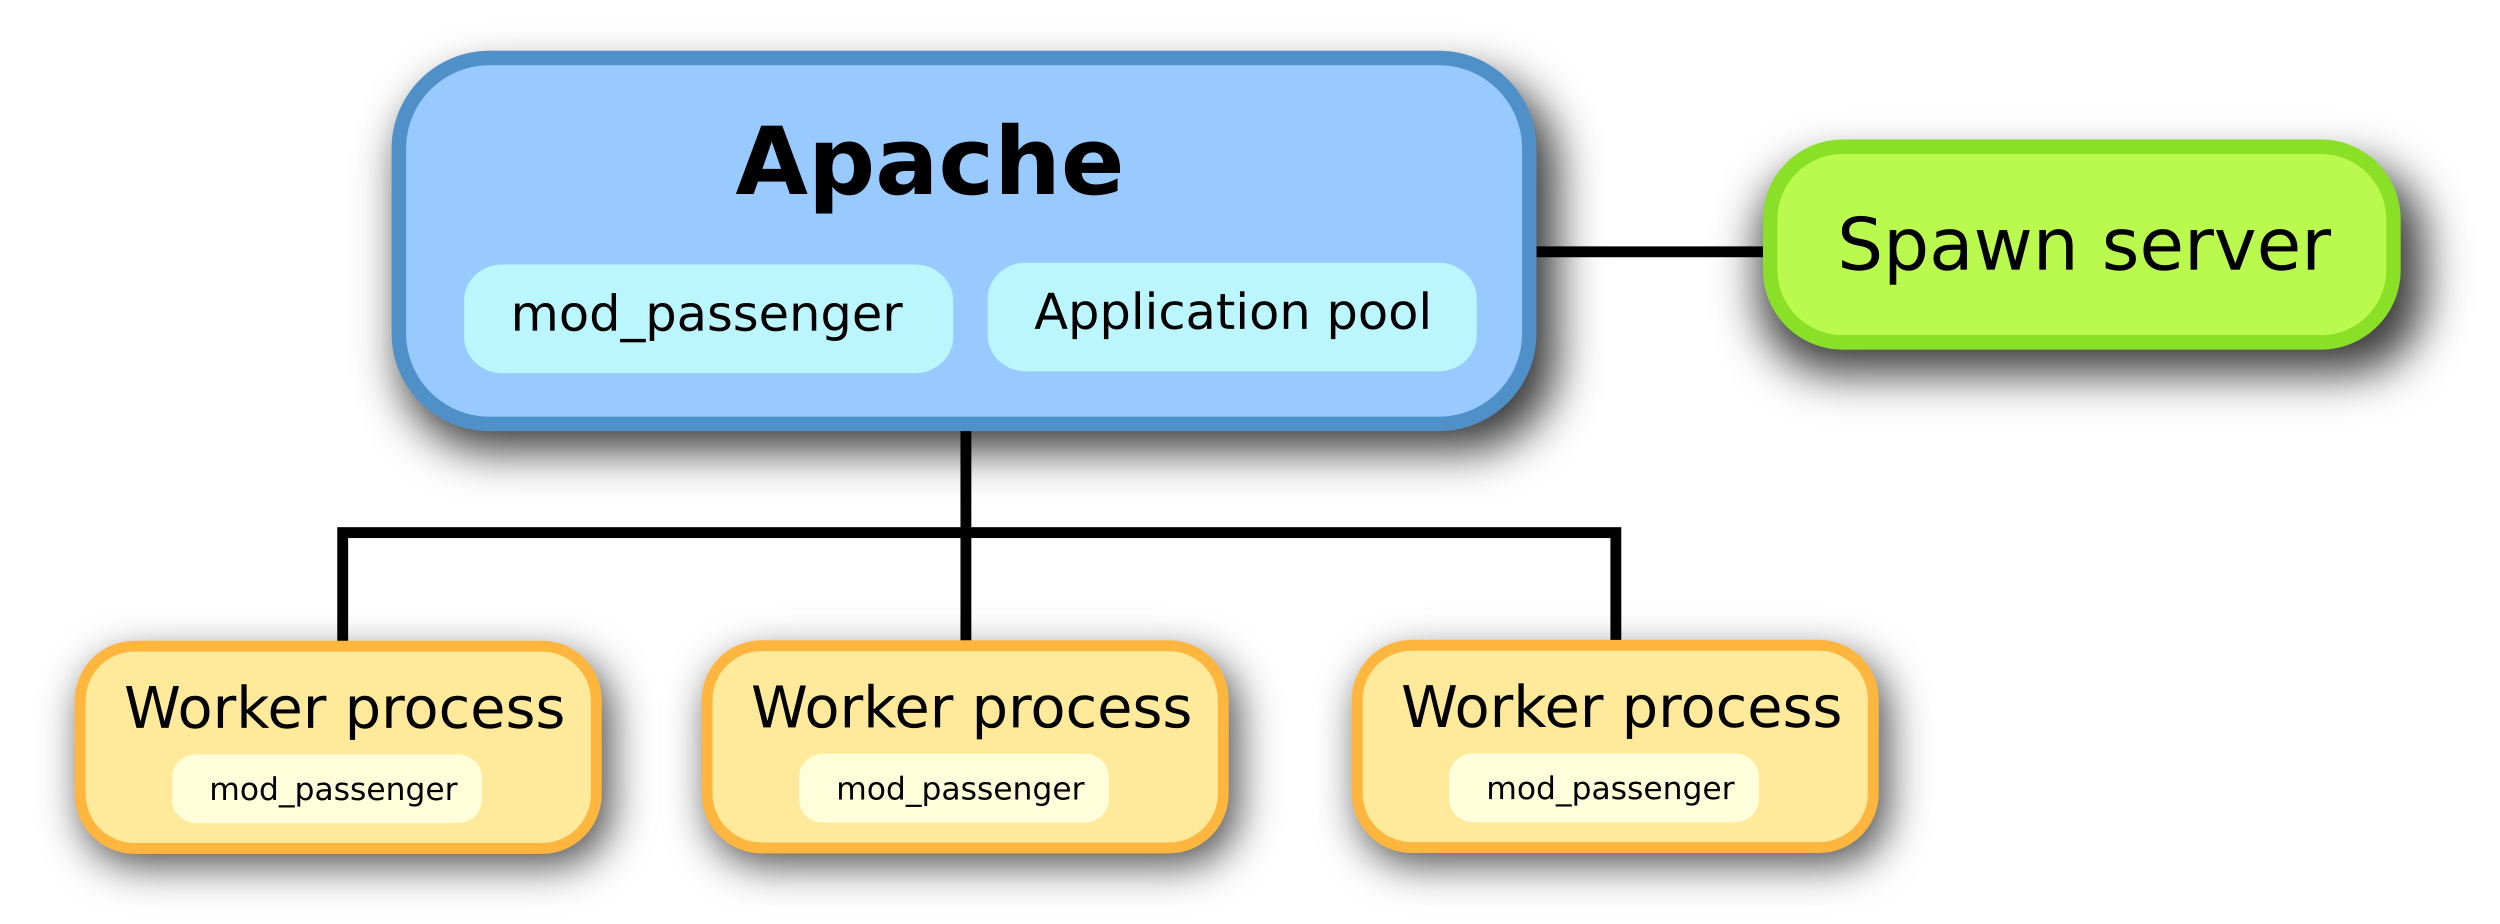
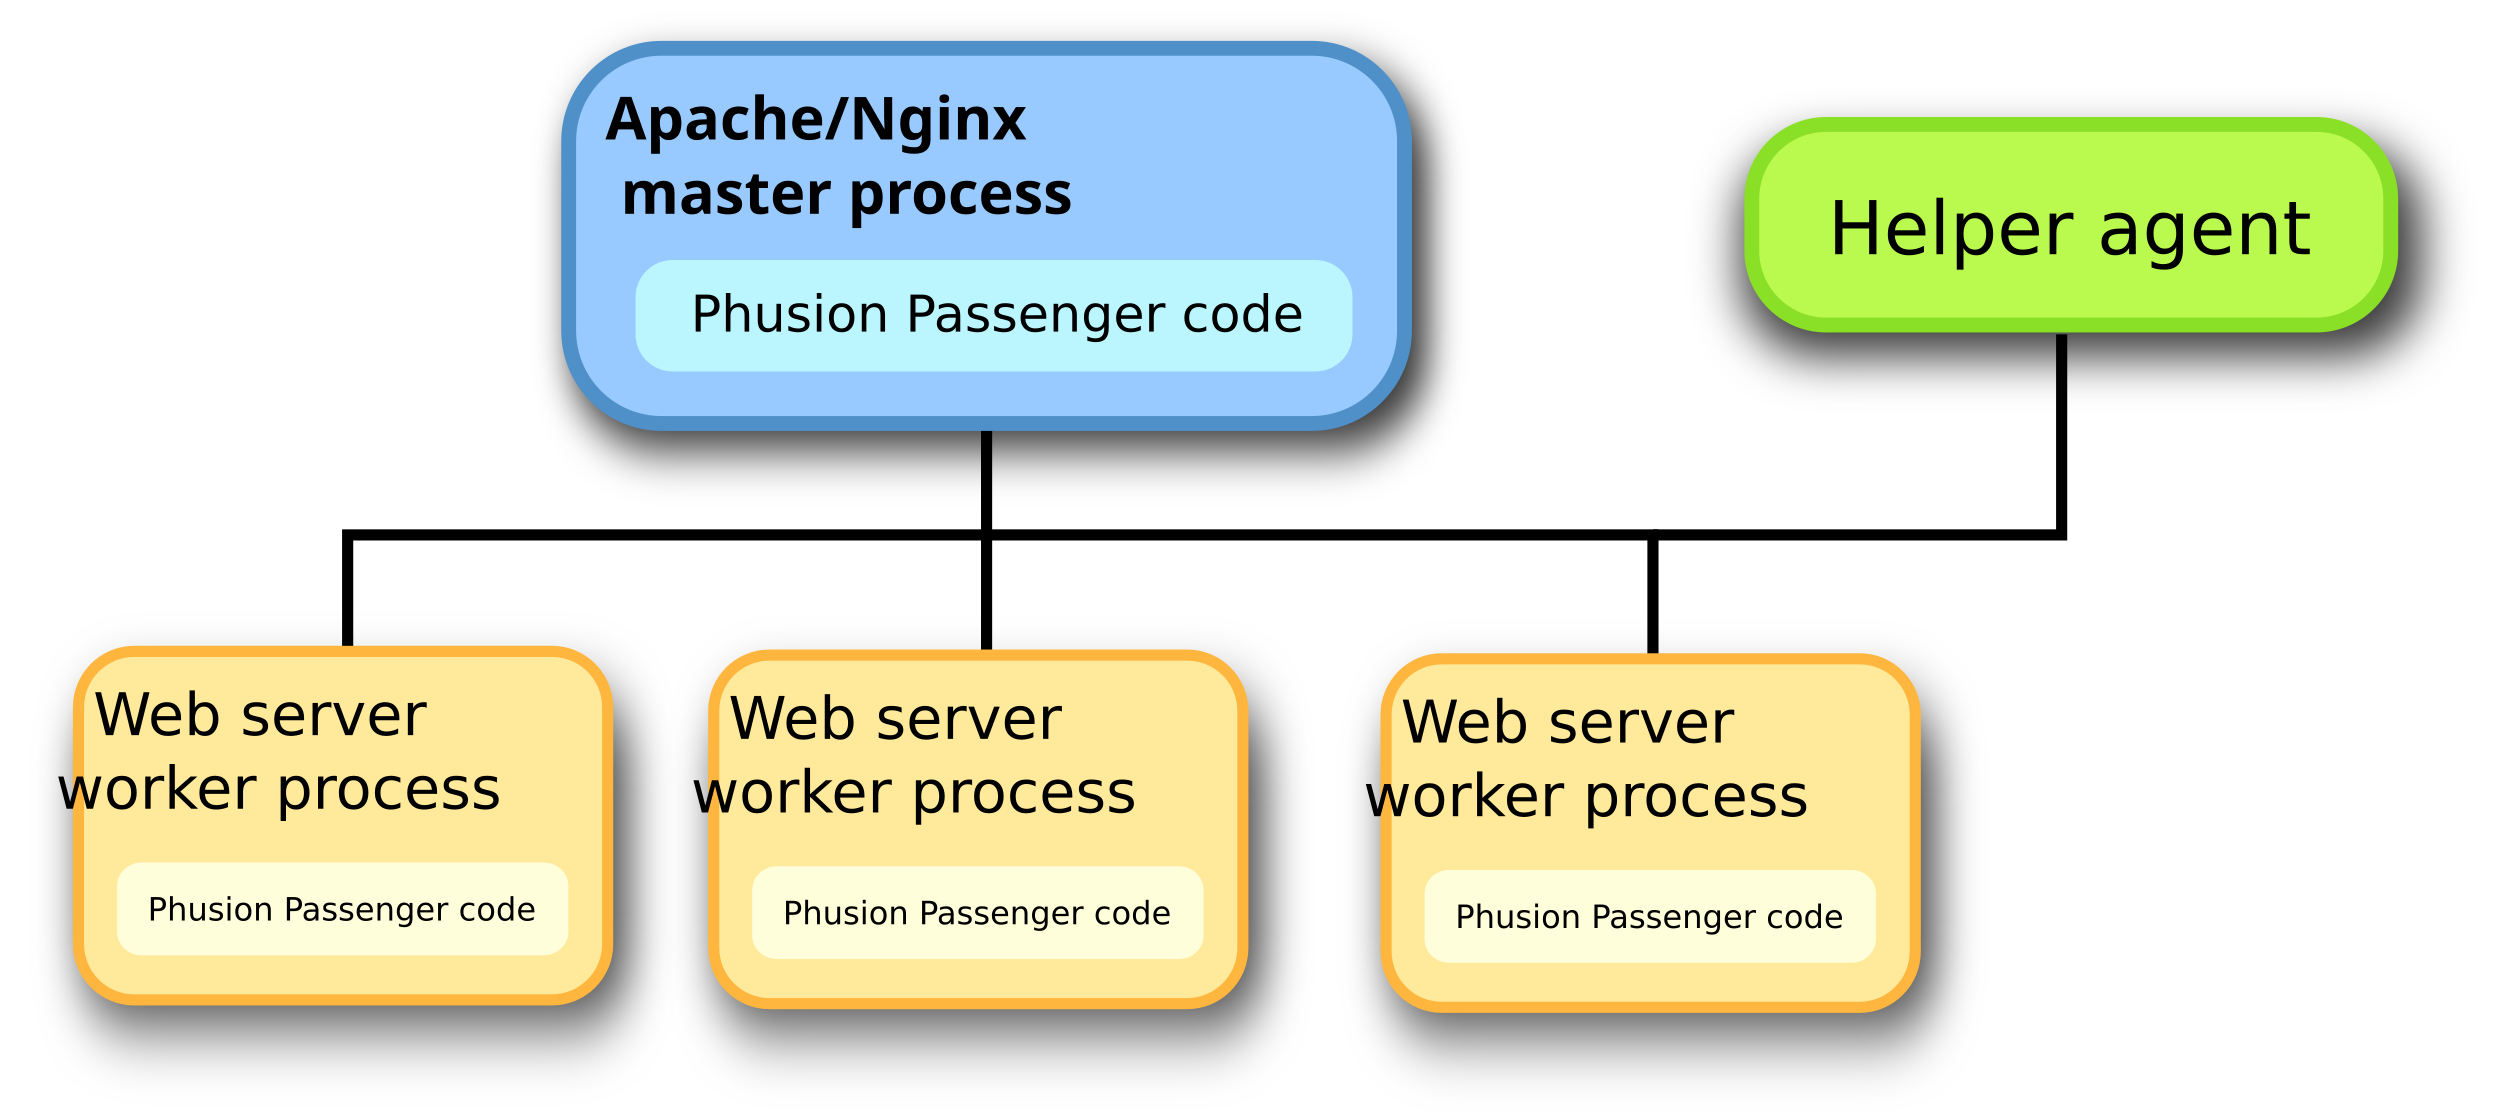
- <svg xmlns="http://www.w3.org/2000/svg" width="690" height="255" id="svg2" version="1.0">
+ <svg xmlns="http://www.w3.org/2000/svg" width="673" height="300" id="svg2" version="1.0">
  <defs id="defs4">
-     <filter x="-0.048" width="1.095" y="-0.147" height="1.294" id="filter3347">
+     <filter x="-0.048" width="1.095" y="-0.147" height="1.294" id="filter3347" color-interpolation-filters="sRGB">
      <feGaussianBlur stdDeviation="6.195" id="feGaussianBlur3349" />
    </filter>
-     <filter x="-0.083" width="1.166" y="-0.264" height="1.527" id="filter3525">
+     <filter x="-0.083" width="1.166" y="-0.264" height="1.527" id="filter3525" color-interpolation-filters="sRGB">
      <feGaussianBlur stdDeviation="6.657" id="feGaussianBlur3527" />
    </filter>
-     <filter x="-0.096" width="1.192" y="-0.245" height="1.49" id="filter3674">
+     <filter x="-0.096" width="1.192" y="-0.245" height="1.49" id="filter3674" color-interpolation-filters="sRGB">
      <feGaussianBlur stdDeviation="5.7" id="feGaussianBlur3676" />
    </filter>
  </defs>
-   <g id="layer1" transform="translate(80.58823,-91.86218)">
-     <path style="fill:none;fill-rule:evenodd;stroke:#000000;stroke-width:3;stroke-linecap:butt;stroke-linejoin:miter;stroke-miterlimit:4;stroke-dasharray:none;stroke-opacity:1" d="M 343,161.362 L 446,161.362" id="path3521" />
-     <path style="fill:none;fill-rule:evenodd;stroke:#000000;stroke-width:3;stroke-linecap:butt;stroke-linejoin:miter;stroke-miterlimit:4;stroke-dasharray:none;stroke-opacity:1" d="M 186,208.862 L 186,270.862" id="path3252" />
-     <path style="fill:none;fill-rule:evenodd;stroke:#000000;stroke-width:3;stroke-linecap:butt;stroke-linejoin:miter;stroke-miterlimit:4;stroke-dasharray:none;stroke-opacity:1" d="M 365.387,271.362 L 365.387,238.862 L 14,238.862 L 14,270.362" id="path3265" />
-     <g id="g3351" transform="translate(-73,14)">
-       <rect transform="matrix(1.022436,0,0,1.022436,-8.445513,-3.240498)" ry="25" rx="25" y="99.862" x="109" height="101" width="312" id="rect3282" style="opacity:0.785;fill:#000000;fill-opacity:1;stroke:none;stroke-width:4;stroke-linecap:round;stroke-linejoin:round;stroke-miterlimit:4;stroke-dasharray:none;stroke-dashoffset:0;stroke-opacity:1;filter:url(#filter3347)" />
+   <g id="layer1" transform="translate(80.58823,-46.86218)">
+     <path style="fill:none;stroke:#000000;stroke-width:3;stroke-linecap:butt;stroke-linejoin:miter;stroke-miterlimit:4;stroke-opacity:1;stroke-dasharray:none" d="m 185,160.862 0,62" id="path3252" />
+     <path style="fill:none;stroke:#000000;stroke-width:3;stroke-linecap:butt;stroke-linejoin:miter;stroke-miterlimit:4;stroke-opacity:1;stroke-dasharray:none" d="m 364.387,223.362 0,-32.5 -351.387,0 0,31.5" id="path3265" />
+     <g id="g3351" transform="translate(-74,-34)">
+       <rect transform="matrix(0.7403932,0,0,1.022436,66.29714,-3.240498)" ry="25" rx="34.523" y="99.862" x="109" height="101" width="312" id="rect3282" style="opacity:0.785;fill:#000000;fill-opacity:1;stroke:none;filter:url(#filter3347)" />
      <g transform="translate(0.5,1.5)" id="g3267">
-         <rect style="fill:#98caff;fill-opacity:1;stroke:#4f90c9;stroke-width:4;stroke-linecap:round;stroke-linejoin:round;stroke-miterlimit:4;stroke-dasharray:none;stroke-dashoffset:0;stroke-opacity:1" id="rect2160" width="312" height="101" x="102" y="92.362" rx="25" ry="25" />
-         <text xml:space="preserve" style="font-size:25.891px;font-style:normal;font-weight:normal;fill:#000000;fill-opacity:1;stroke:none;stroke-width:1px;stroke-linecap:butt;stroke-linejoin:miter;stroke-opacity:1;font-family:Bitstream Vera Sans" x="194.891" y="129.916" id="text2162">
-           <tspan id="tspan2164" x="194.891" y="129.916" style="font-weight:bold">Apache</tspan>
+         <rect style="fill:#98caff;fill-opacity:1;stroke:#4f90c9;stroke-width:4;stroke-linecap:round;stroke-linejoin:round;stroke-miterlimit:4;stroke-opacity:1;stroke-dasharray:none;stroke-dashoffset:0" id="rect2160" width="225" height="101" x="146" y="92.362" rx="25" ry="25" />
+         <text xml:space="preserve" style="font-size:25.891px;font-style:normal;font-weight:normal;text-align:center;text-anchor:middle;fill:#000000;fill-opacity:1;stroke:none;font-family:Bitstream Vera Sans" x="257.86" y="116.916" id="text2162">
+           <tspan id="tspan2164" x="257.86" y="116.916" style="font-size:16px;font-style:normal;font-variant:normal;font-weight:bold;font-stretch:normal;text-align:center;text-anchor:middle;font-family:Sans;-inkscape-font-specification:Helvetica Bold">Apache/Nginx</tspan>
+           <tspan x="257.86" y="136.916" style="font-size:16px;font-style:normal;font-variant:normal;font-weight:bold;font-stretch:normal;text-align:center;text-anchor:middle;font-family:Sans;-inkscape-font-specification:Helvetica Bold" id="tspan3806">master process</tspan>
        </text>
-         <g id="g3162" transform="translate(131,-14)">
-           <rect ry="10" rx="10.547" y="163.362" x="-11" height="30" width="135" id="rect3160" style="opacity:1;fill:#bbf6ff;fill-opacity:1;stroke:none;stroke-width:4;stroke-linecap:round;stroke-linejoin:round;stroke-miterlimit:4;stroke-dasharray:none;stroke-dashoffset:0;stroke-opacity:1" />
-           <text id="text2166" y="181.623" x="1.849" style="font-size:13.66px;font-style:normal;font-weight:normal;fill:#000000;fill-opacity:1;stroke:none;stroke-width:1px;stroke-linecap:butt;stroke-linejoin:miter;stroke-opacity:1;font-family:Bitstream Vera Sans" xml:space="preserve">
-             <tspan y="181.623" x="1.849" id="tspan2168">mod_passenger</tspan>
-           </text>
-         </g>
-         <g id="g3178" transform="translate(55,-1.5)">
-           <rect ry="10" rx="10.547" y="150.362" x="209.5" height="30" width="135" id="rect3169" style="fill:#bbf6ff;fill-opacity:1;stroke:none;stroke-width:4;stroke-linecap:round;stroke-linejoin:round;stroke-miterlimit:4;stroke-dasharray:none;stroke-dashoffset:0;stroke-opacity:1" />
-           <text id="text3171" y="168.623" x="222.349" style="font-size:13.66px;font-style:normal;font-weight:normal;fill:#000000;fill-opacity:1;stroke:none;stroke-width:1px;stroke-linecap:butt;stroke-linejoin:miter;stroke-opacity:1;font-family:Bitstream Vera Sans" xml:space="preserve">
-             <tspan y="168.623" x="222.349" id="tspan3173">Application pool</tspan>
+         <g id="g3162" transform="translate(175,-14)">
+           <rect ry="10" rx="10" y="163.362" x="-11" height="30" width="193" id="rect3160" style="fill:#bbf6ff;fill-opacity:1;stroke:none" />
+           <text id="text2166" y="182.623" x="3.849" style="font-size:13.66px;font-style:normal;font-weight:normal;fill:#000000;fill-opacity:1;stroke:none;font-family:Bitstream Vera Sans" xml:space="preserve">
+             <tspan y="182.623" x="3.849" id="tspan2168">Phusion Passenger code</tspan>
          </text>
        </g>
      </g>
    </g>
-     <g id="g3529" transform="translate(50,14)">
-       <rect transform="matrix(0.9504893,0,0,0.9504893,23.27922,5.157253)" style="opacity:0.77;fill:#000000;fill-opacity:1;stroke:none;stroke-width:4;stroke-linecap:round;stroke-linejoin:round;stroke-miterlimit:4;stroke-dasharray:none;stroke-dashoffset:0;stroke-opacity:1;filter:url(#filter3525)" id="rect3523" width="193" height="60.593" x="349" y="124.362" rx="22.442" ry="22.442" />
+     <g id="g3529" transform="translate(33,-38)">
+       <rect transform="matrix(0.9504893,0,0,0.9504893,23.27922,5.157253)" style="opacity:0.77;fill:#000000;fill-opacity:1;stroke:none;filter:url(#filter3525)" id="rect3523" width="193" height="60.593" x="349" y="124.362" rx="22.442" ry="22.442" />
      <g transform="translate(41,31)" id="g3516">
-         <rect style="opacity:1;fill:#baf94d;fill-opacity:1;stroke:#8adf27;stroke-width:4;stroke-linecap:round;stroke-linejoin:round;stroke-miterlimit:4;stroke-dasharray:none;stroke-dashoffset:0;stroke-opacity:1" id="rect3514" width="172" height="54" x="317" y="87.362" rx="20" ry="20" />
-         <text xml:space="preserve" style="font-size:19.994px;font-style:normal;font-weight:normal;fill:#000000;fill-opacity:1;stroke:none;stroke-width:1px;stroke-linecap:butt;stroke-linejoin:miter;stroke-opacity:1;font-family:Bitstream Vera Sans" x="335.473" y="121.295" id="text2170">
-           <tspan id="tspan2172" x="335.473" y="121.295">Spawn server</tspan>
+         <rect style="fill:#baf94d;fill-opacity:1;stroke:#8adf27;stroke-width:4;stroke-linecap:round;stroke-linejoin:round;stroke-miterlimit:4;stroke-opacity:1;stroke-dasharray:none;stroke-dashoffset:0" id="rect3514" width="172" height="54" x="317" y="87.362" rx="20" ry="20" />
+         <text xml:space="preserve" style="font-size:19.994px;font-style:normal;font-weight:normal;fill:#000000;fill-opacity:1;stroke:none;font-family:Bitstream Vera Sans" x="337.473" y="122.295" id="text2170">
+           <tspan id="tspan2172" x="337.473" y="122.295">Helper agent</tspan>
        </text>
      </g>
    </g>
-     <g id="g3678" transform="translate(-0.363961,-0.4142136)">
-       <rect transform="matrix(1.022338,0,0,1.022338,46.46388,-22.38263)" ry="15" rx="15" y="289.76" x="-101.606" height="55.819" width="142.446" id="rect3608" style="opacity:0.72;fill:#000000;fill-opacity:1;stroke:none;stroke-width:3;stroke-linecap:round;stroke-linejoin:round;stroke-miterlimit:4;stroke-dasharray:none;stroke-dashoffset:0;stroke-opacity:1;filter:url(#filter3674)" />
-       <rect ry="15" rx="15" y="270.627" x="-58.088" height="55.819" width="142.446" id="rect2182" style="fill:#ffe99b;fill-opacity:1;stroke:#ffb63e;stroke-width:3;stroke-linecap:round;stroke-linejoin:round;stroke-miterlimit:4;stroke-dasharray:none;stroke-dashoffset:0;stroke-opacity:1" />
-       <text id="text2178" y="293.175" x="-45.983" style="font-size:15.853px;font-style:normal;font-weight:normal;fill:#000000;fill-opacity:1;stroke:none;stroke-width:1px;stroke-linecap:butt;stroke-linejoin:miter;stroke-opacity:1;font-family:Bitstream Vera Sans" xml:space="preserve">
-         <tspan y="293.175" x="-45.983" id="tspan2180">Worker process</tspan>
+     <g id="g3678" transform="translate(-1.363961,-48.41421)">
+       <rect transform="matrix(1.034116,0,0,1.599403,47.82174,-181.6988)" ry="9.588" rx="14.829" y="289.76" x="-101.606" height="55.819" width="142.446" id="rect3608" style="opacity:0.72;fill:#000000;fill-opacity:1;stroke:none;filter:url(#filter3674)" />
+       <rect ry="15" rx="15" y="270.627" x="-58.088" height="93.819" width="142.446" id="rect2182" style="fill:#ffe99b;fill-opacity:1;stroke:#ffb63e;stroke-width:3;stroke-linecap:round;stroke-linejoin:round;stroke-miterlimit:4;stroke-opacity:1;stroke-dasharray:none;stroke-dashoffset:0" />
+       <text id="text2178" y="293.175" x="13.432" style="font-size:15.853px;font-style:normal;font-weight:normal;text-align:center;text-anchor:middle;fill:#000000;fill-opacity:1;stroke:none;font-family:Bitstream Vera Sans" xml:space="preserve">
+         <tspan y="293.175" x="13.432" id="tspan2180">Web server</tspan>
+         <tspan y="312.992" x="13.432" id="tspan3808">worker process</tspan>
      </text>
-       <g transform="translate(6.363961,4.596194)" id="g3603">
-         <rect style="fill:#fffeda;fill-opacity:1;stroke:none;stroke-width:4;stroke-linecap:round;stroke-linejoin:round;stroke-miterlimit:4;stroke-dasharray:none;stroke-dashoffset:0;stroke-opacity:1" id="rect3554" width="85.5" height="19" x="-39.088" y="295.862" rx="6.68" ry="6.333" />
-         <text xml:space="preserve" style="font-size:8.651px;font-style:normal;font-weight:normal;fill:#000000;fill-opacity:1;stroke:none;stroke-width:1px;stroke-linecap:butt;stroke-linejoin:miter;stroke-opacity:1;font-family:Bitstream Vera Sans" x="-28.829" y="308.488" id="text3556">
-           <tspan id="tspan3558" x="-28.829" y="308.488">mod_passenger</tspan>
-         </text>
-       </g>
+       <rect ry="6.333" rx="6.68" y="327.458" x="-47.724" height="25" width="121.5" id="rect3554" style="fill:#fffeda;fill-opacity:1;stroke:none" />
+       <text id="text3556" y="343.084" x="-39.465" style="font-size:8.651px;font-style:normal;font-weight:normal;fill:#000000;fill-opacity:1;stroke:none;font-family:Bitstream Vera Sans" xml:space="preserve">
+         <tspan y="343.084" x="-39.465" id="tspan3558">Phusion Passenger code</tspan>
+       </text>
+       <rect style="opacity:0.72;fill:#000000;fill-opacity:1;stroke:none;filter:url(#filter3674)" id="rect3829" width="142.446" height="55.819" x="-101.606" y="289.76" rx="14.829" ry="9.588" transform="matrix(1.034116,0,0,1.599403,218.8217,-180.6988)" />
+       <rect style="fill:#ffe99b;fill-opacity:1;stroke:#ffb63e;stroke-width:3;stroke-linecap:round;stroke-linejoin:round;stroke-miterlimit:4;stroke-opacity:1;stroke-dasharray:none;stroke-dashoffset:0" id="rect3831" width="142.446" height="93.819" x="112.912" y="271.627" rx="15" ry="15" />
+       <text xml:space="preserve" style="font-size:15.853px;font-style:normal;font-weight:normal;text-align:center;text-anchor:middle;fill:#000000;fill-opacity:1;stroke:none;font-family:Bitstream Vera Sans" x="184.432" y="294.175" id="text3833">
+         <tspan id="tspan3835" x="184.432" y="294.175">Web server</tspan>
+         <tspan id="tspan3837" x="184.432" y="313.992">worker process</tspan>
+       </text>
+       <rect style="fill:#fffeda;fill-opacity:1;stroke:none" id="rect3839" width="121.5" height="25" x="123.276" y="328.458" rx="6.68" ry="6.333" />
+       <text xml:space="preserve" style="font-size:8.651px;font-style:normal;font-weight:normal;fill:#000000;fill-opacity:1;stroke:none;font-family:Bitstream Vera Sans" x="131.535" y="344.084" id="text3841">
+         <tspan id="tspan3843" x="131.535" y="344.084">Phusion Passenger code</tspan>
+       </text>
+       <rect transform="matrix(1.034116,0,0,1.599403,399.8217,-179.6988)" ry="9.588" rx="14.829" y="289.76" x="-101.606" height="55.819" width="142.446" id="rect3845" style="opacity:0.72;fill:#000000;fill-opacity:1;stroke:none;filter:url(#filter3674)" />
+       <rect ry="15" rx="15" y="272.627" x="293.912" height="93.819" width="142.446" id="rect3847" style="fill:#ffe99b;fill-opacity:1;stroke:#ffb63e;stroke-width:3;stroke-linecap:round;stroke-linejoin:round;stroke-miterlimit:4;stroke-opacity:1;stroke-dasharray:none;stroke-dashoffset:0" />
+       <text id="text3849" y="295.175" x="365.432" style="font-size:15.853px;font-style:normal;font-weight:normal;text-align:center;text-anchor:middle;fill:#000000;fill-opacity:1;stroke:none;font-family:Bitstream Vera Sans" xml:space="preserve">
+         <tspan y="295.175" x="365.432" id="tspan3851">Web server</tspan>
+         <tspan y="314.992" x="365.432" id="tspan3853">worker process</tspan>
+       </text>
+       <rect ry="6.333" rx="6.68" y="329.458" x="304.276" height="25" width="121.5" id="rect3855" style="fill:#fffeda;fill-opacity:1;stroke:none" />
+       <text id="text3857" y="345.084" x="312.535" style="font-size:8.651px;font-style:normal;font-weight:normal;fill:#000000;fill-opacity:1;stroke:none;font-family:Bitstream Vera Sans" xml:space="preserve">
+         <tspan y="345.084" x="312.535" id="tspan3859">Phusion Passenger code</tspan>
+       </text>
    </g>
-     <g id="g3688" transform="translate(172.6747,-0.5545786)">
-       <rect transform="matrix(1.022338,0,0,1.022338,46.46388,-22.38263)" ry="15" rx="15" y="289.76" x="-101.606" height="55.819" width="142.446" id="rect3690" style="opacity:0.72;fill:#000000;fill-opacity:1;stroke:none;stroke-width:3;stroke-linecap:round;stroke-linejoin:round;stroke-miterlimit:4;stroke-dasharray:none;stroke-dashoffset:0;stroke-opacity:1;filter:url(#filter3674)" />
-       <rect ry="15" rx="15" y="270.627" x="-58.088" height="55.819" width="142.446" id="rect3692" style="fill:#ffe99b;fill-opacity:1;stroke:#ffb63e;stroke-width:3;stroke-linecap:round;stroke-linejoin:round;stroke-miterlimit:4;stroke-dasharray:none;stroke-dashoffset:0;stroke-opacity:1" />
-       <text id="text3694" y="293.175" x="-45.983" style="font-size:15.853px;font-style:normal;font-weight:normal;fill:#000000;fill-opacity:1;stroke:none;stroke-width:1px;stroke-linecap:butt;stroke-linejoin:miter;stroke-opacity:1;font-family:Bitstream Vera Sans" xml:space="preserve">
-         <tspan y="293.175" x="-45.983" id="tspan3696">Worker process</tspan>
-       </text>
-       <g transform="translate(6.363961,4.596194)" id="g3698">
-         <rect style="fill:#fffeda;fill-opacity:1;stroke:none;stroke-width:4;stroke-linecap:round;stroke-linejoin:round;stroke-miterlimit:4;stroke-dasharray:none;stroke-dashoffset:0;stroke-opacity:1" id="rect3700" width="85.5" height="19" x="-39.088" y="295.862" rx="6.68" ry="6.333" />
-         <text xml:space="preserve" style="font-size:8.651px;font-style:normal;font-weight:normal;fill:#000000;fill-opacity:1;stroke:none;stroke-width:1px;stroke-linecap:butt;stroke-linejoin:miter;stroke-opacity:1;font-family:Bitstream Vera Sans" x="-28.829" y="308.488" id="text3702">
-           <tspan id="tspan3704" x="-28.829" y="308.488">mod_passenger</tspan>
-         </text>
-       </g>
-     </g>
-     <g id="g3706" transform="translate(352.0982,-0.6593946)">
-       <rect transform="matrix(1.022338,0,0,1.022338,46.46388,-22.38263)" ry="15" rx="15" y="289.76" x="-101.606" height="55.819" width="142.446" id="rect3708" style="opacity:0.72;fill:#000000;fill-opacity:1;stroke:none;stroke-width:3;stroke-linecap:round;stroke-linejoin:round;stroke-miterlimit:4;stroke-dasharray:none;stroke-dashoffset:0;stroke-opacity:1;filter:url(#filter3674)" />
-       <rect ry="15" rx="15" y="270.627" x="-58.088" height="55.819" width="142.446" id="rect3710" style="fill:#ffe99b;fill-opacity:1;stroke:#ffb63e;stroke-width:3;stroke-linecap:round;stroke-linejoin:round;stroke-miterlimit:4;stroke-dasharray:none;stroke-dashoffset:0;stroke-opacity:1" />
-       <text id="text3712" y="293.175" x="-45.983" style="font-size:15.853px;font-style:normal;font-weight:normal;fill:#000000;fill-opacity:1;stroke:none;stroke-width:1px;stroke-linecap:butt;stroke-linejoin:miter;stroke-opacity:1;font-family:Bitstream Vera Sans" xml:space="preserve">
-         <tspan y="293.175" x="-45.983" id="tspan3714">Worker process</tspan>
-       </text>
-       <g transform="translate(6.363961,4.596194)" id="g3716">
-         <rect style="fill:#fffeda;fill-opacity:1;stroke:none;stroke-width:4;stroke-linecap:round;stroke-linejoin:round;stroke-miterlimit:4;stroke-dasharray:none;stroke-dashoffset:0;stroke-opacity:1" id="rect3718" width="85.5" height="19" x="-39.088" y="295.862" rx="6.68" ry="6.333" />
-         <text xml:space="preserve" style="font-size:8.651px;font-style:normal;font-weight:normal;fill:#000000;fill-opacity:1;stroke:none;stroke-width:1px;stroke-linecap:butt;stroke-linejoin:miter;stroke-opacity:1;font-family:Bitstream Vera Sans" x="-28.829" y="308.488" id="text3720">
-           <tspan id="tspan3722" x="-28.829" y="308.488">mod_passenger</tspan>
-         </text>
-       </g>
-     </g>
+     <path style="fill:none;stroke:#000000;stroke-width:3;stroke-linecap:butt;stroke-linejoin:miter;stroke-miterlimit:4;stroke-opacity:1;stroke-dasharray:none" d="m 364.412,190.862 110,0 0,-54" id="path3861" />
  </g>
</svg>
